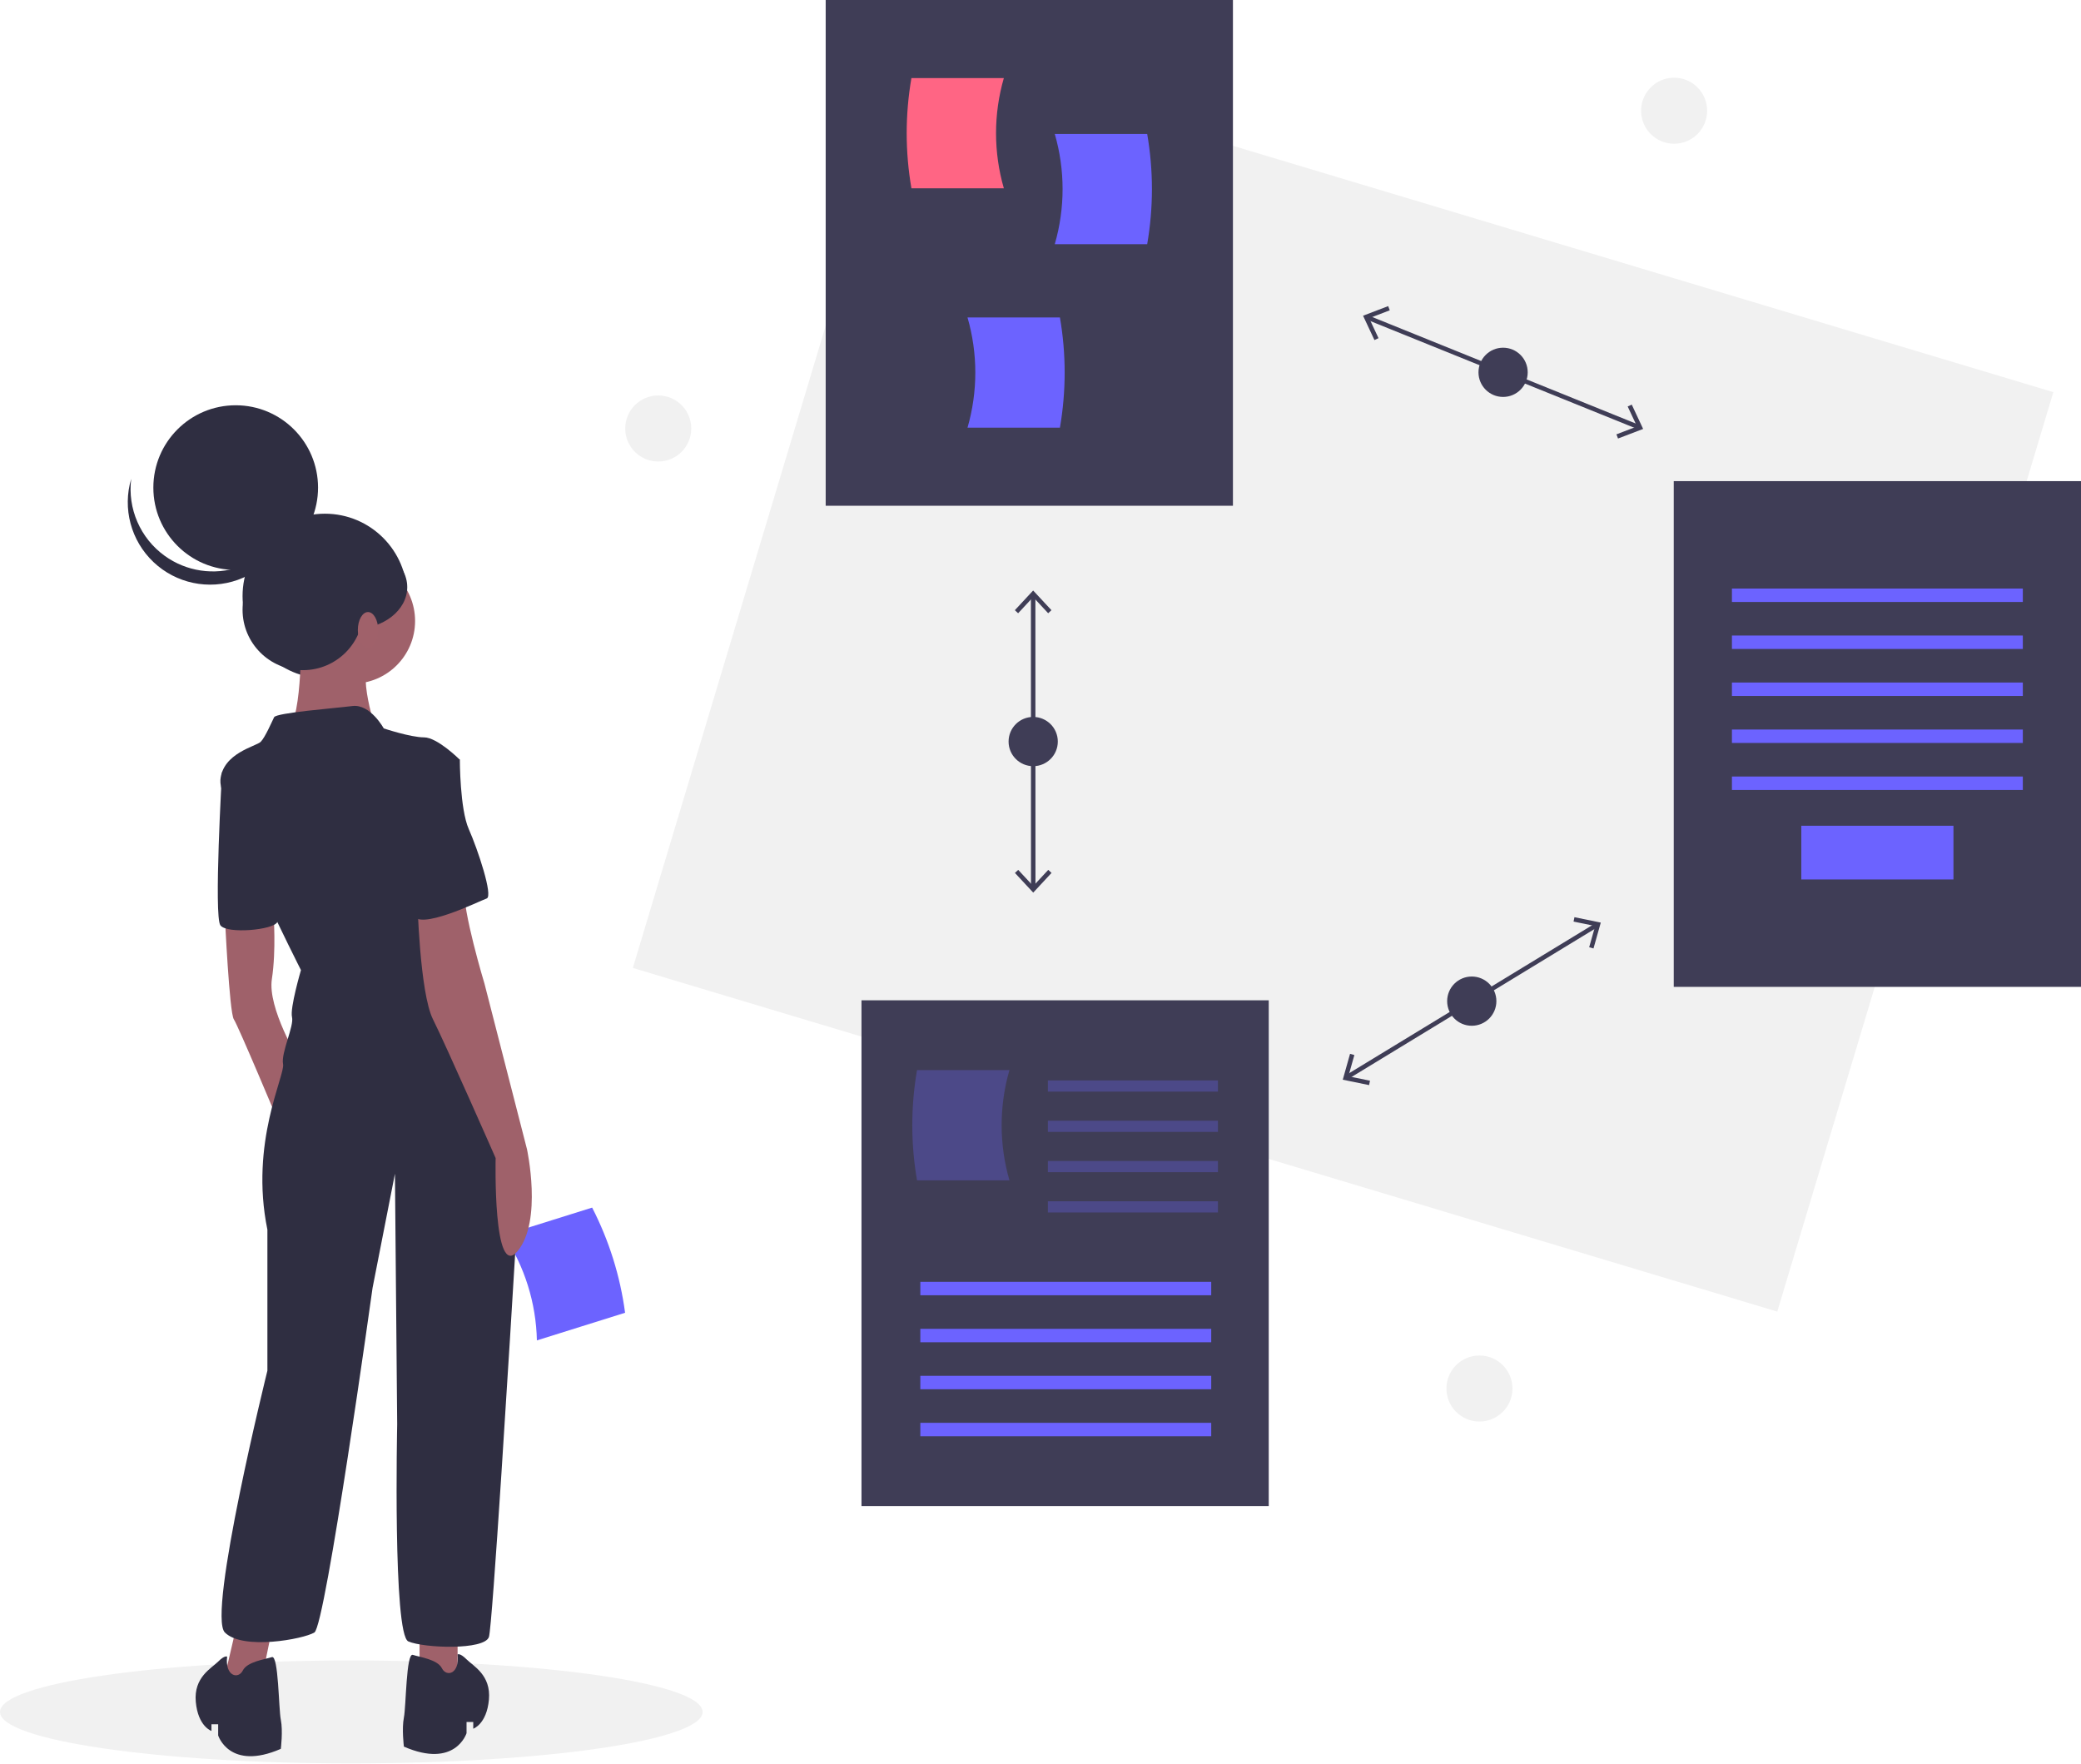
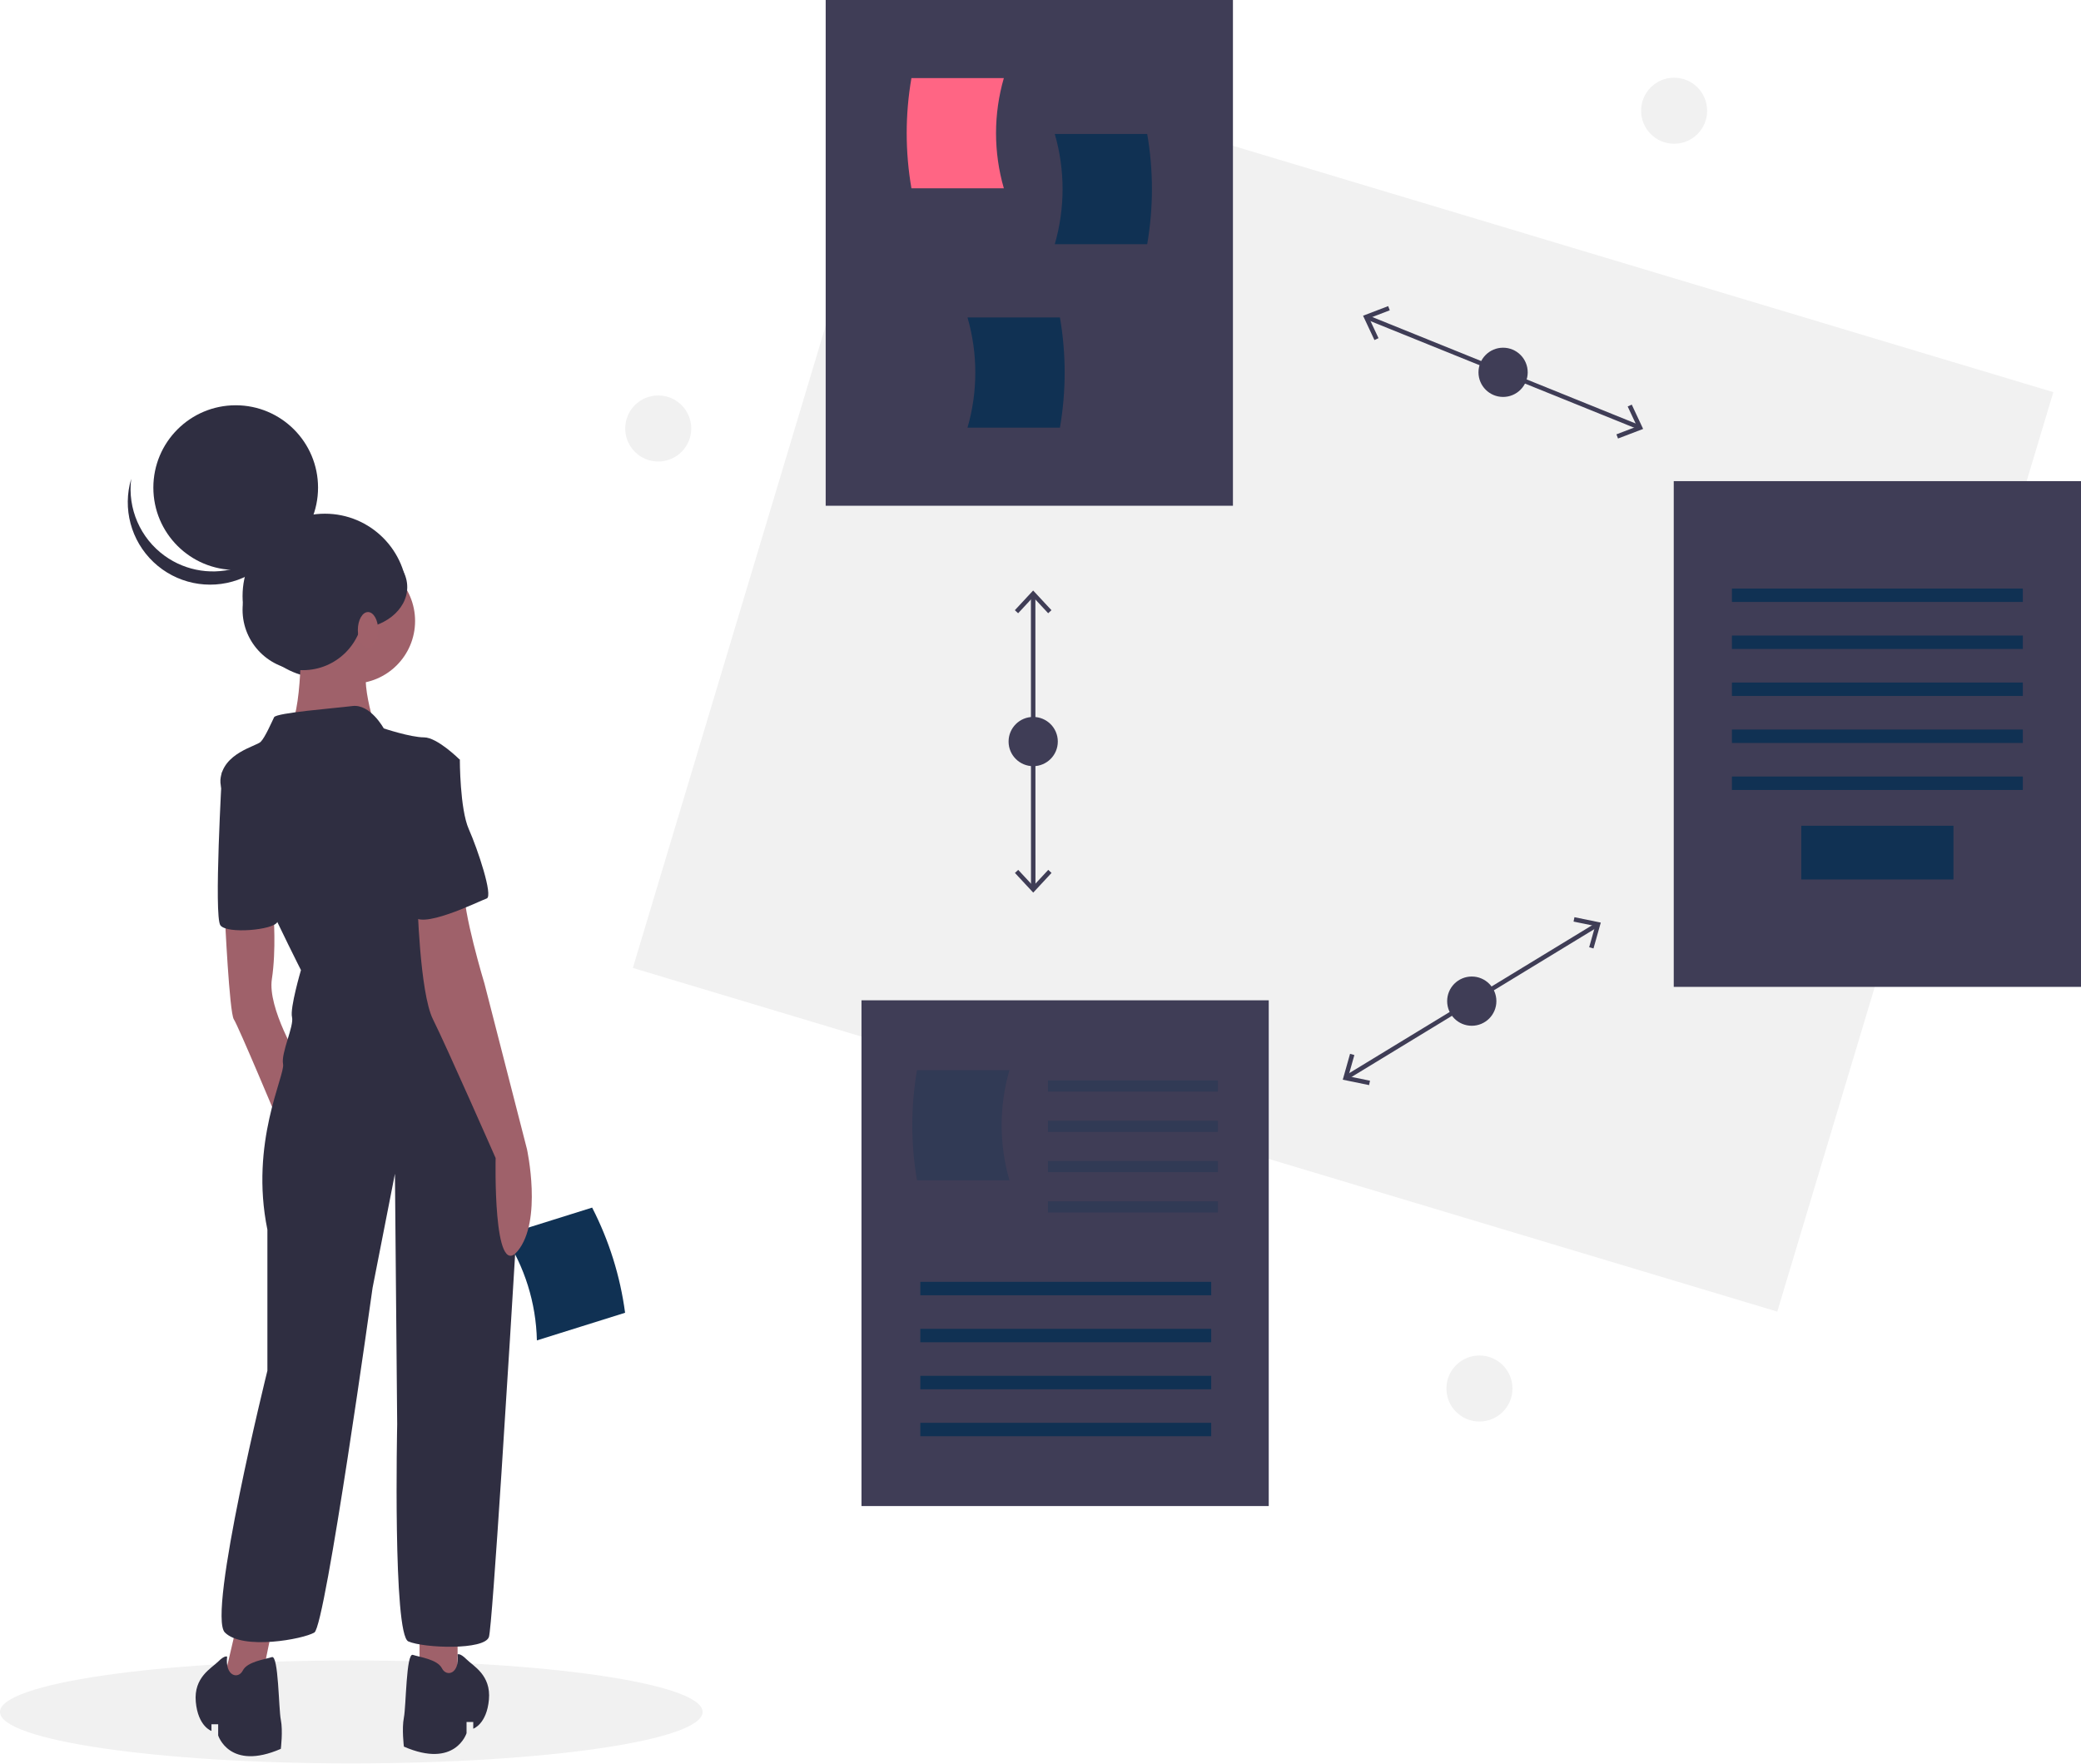
<svg xmlns="http://www.w3.org/2000/svg" id="effd0595-b14c-4c7e-b56f-e463e9379f7d" data-name="Layer 1" width="930" height="788" viewBox="0 0 930 788">
  <circle cx="748.166" cy="49.477" r="14.756" fill="#f1f1f1" />
  <circle cx="661.166" cy="620.477" r="14.756" fill="#f1f1f1" />
  <circle cx="294.166" cy="191.477" r="14.756" fill="#f1f1f1" />
  <ellipse cx="157" cy="765" rx="157" ry="23" fill="#f1f1f1" />
-   <path d="M374.936,654.976,414.351,642.628a144.462,144.462,0,0,0-14.722-46.995l-39.415,12.348A88.611,88.611,0,0,1,374.936,654.976Z" transform="translate(-135 -56)" fill="#6c63ff" />
+   <path d="M374.936,654.976,414.351,642.628a144.462,144.462,0,0,0-14.722-46.995l-39.415,12.348A88.611,88.611,0,0,1,374.936,654.976Z" transform="translate(-135 -56)" fill="#103153" />
  <circle cx="145.2" cy="266.353" r="36.8" fill="#2f2e41" />
  <polygon points="105.5 727.5 98.5 757.5 115.5 757.5 122.5 723.5 105.5 727.5" fill="#9f616a" />
  <polygon points="187.5 727.5 187.5 755.5 204.5 757.5 204.5 727.5 187.5 727.5" fill="#9f616a" />
  <path d="M235.5,465.5s2,43,4,46,20,46,20,46l9-28s-14-23-12-36,.74-28.997.74-28.997Z" transform="translate(-135 -56)" fill="#9f616a" />
  <circle cx="157.5" cy="277.5" r="28" fill="#9f616a" />
  <path d="M269.5,336.5s1,40-6,46,40,1,40,1-10-28-2-34S269.5,336.5,269.5,336.5Z" transform="translate(-135 -56)" fill="#9f616a" />
  <path d="M306.5,381.5s-6-11-14-10-34,3-35,5-4,9-6,11-17,5-18,17,36,85,36,85-5,17-4,21-5,16-4,21-15,35-7,74v63s-27,109-19,117,35,3,40,0,26-154,26-154l10-51,1,112s-2,94,5,97,34,4,36-2c1.56-4.68,9.202-129.189,12.491-183.766a203.905,203.905,0,0,0-4.403-56.175C357.426,528.68,351.384,506.502,344.5,497.5c-13-17-21-71-21-71l17-31s-10-10-16-10S306.5,381.5,306.5,381.5Z" transform="translate(-135 -56)" fill="#2f2e41" />
  <path d="M239.5,397.5l-5.274,3.589S230.5,465.5,233.5,469.5s23.857,2.048,25.429-1.476S239.5,397.5,239.5,397.5Z" transform="translate(-135 -56)" fill="#2f2e41" />
  <path d="M321.5,457.5s1,42,7,54,28,62,28,62-1.277,55.032,9.861,41.516S370.5,569.5,370.5,569.5l-19-74s-10-33-9-43S321.5,457.5,321.5,457.5Z" transform="translate(-135 -56)" fill="#9f616a" />
  <path d="M339.5,795.299s1-.799,4,2.201,11,7,10,18-7,13-7,13v-3h-3v5s-5,16-28,6c0,0-1-8,0-13s1-29,4-28,11,2,13,6S340.5,804.098,339.5,795.299Z" transform="translate(-135 -56)" fill="#2f2e41" />
  <path d="M236.5,796.299s-1-.799-4,2.201-11,7-10,18,7,13,7,13v-3h3v5s5,16,28,6c0,0,1-8,0-13s-1-29-4-28-11,2-13,6S235.5,805.098,236.5,796.299Z" transform="translate(-135 -56)" fill="#2f2e41" />
  <path d="M326.5,392.5l14,3s0,22,4,31,11,30,8,31-31,15-33,7S312.5,392.5,326.5,392.5Z" transform="translate(-135 -56)" fill="#2f2e41" />
  <circle cx="105.334" cy="217.9" r="36.8" fill="#2f2e41" />
  <path d="M208.592,304.372a36.802,36.802,0,0,0,56.829-19.323A36.802,36.802,0,1,1,193.634,269.958,36.788,36.788,0,0,0,208.592,304.372Z" transform="translate(-135 -56)" fill="#2f2e41" />
  <circle cx="135.387" cy="272.486" r="26.987" fill="#2f2e41" />
  <ellipse cx="158.08" cy="262.366" rx="23.92" ry="18.707" fill="#2f2e41" />
  <ellipse cx="164.46" cy="281.535" rx="4.54" ry="8.032" fill="#a0616a" />
  <rect x="468.235" y="145.388" width="534" height="429" transform="matrix(0.95775, 0.2876, -0.2876, 0.95775, -0.4351, -252.2463)" fill="#f1f1f1" />
  <line x1="611.165" y1="141.893" x2="732.305" y2="190.858" fill="none" stroke="#3f3d56" stroke-miterlimit="10" stroke-width="2" />
  <polygon points="614.244 151.96 616.058 151.113 611.876 142.182 621.09 138.664 620.374 136.795 609.153 141.082 614.244 151.96" fill="#3f3d56" />
  <polygon points="723.096 195.958 722.38 194.089 731.593 190.572 727.412 181.64 729.226 180.793 734.316 191.673 723.096 195.958" fill="#3f3d56" />
  <circle cx="671.735" cy="166.375" r="11" fill="#3f3d56" />
  <line x1="601.934" y1="481.351" x2="713.537" y2="413.4" fill="none" stroke="#3f3d56" stroke-miterlimit="10" stroke-width="2" />
  <polygon points="611.848 484.891 612.251 482.93 602.59 480.953 605.268 471.461 603.341 470.919 600.082 482.48 611.848 484.891" fill="#3f3d56" />
  <polygon points="712.13 423.833 710.203 423.291 712.882 413.801 703.22 411.822 703.624 409.862 715.391 412.274 712.13 423.833" fill="#3f3d56" />
  <circle cx="657.735" cy="447.375" r="11" fill="#3f3d56" />
  <line x1="461.716" y1="266.044" x2="461.755" y2="396.706" fill="none" stroke="#3f3d56" stroke-miterlimit="10" stroke-width="2" />
  <polygon points="453.538 272.674 455.003 274.038 461.714 266.812 468.431 274.034 469.895 272.669 461.713 263.875 453.538 272.674" fill="#3f3d56" />
  <polygon points="453.573 390.082 455.038 388.717 461.753 395.939 468.466 388.713 469.931 390.077 461.754 398.875 453.573 390.082" fill="#3f3d56" />
  <circle cx="461.735" cy="331.375" r="11" fill="#3f3d56" />
  <rect x="369" width="182" height="226" fill="#3f3d56" />
  <path d="M583.621,140.134H542.317a144.462,144.462,0,0,1,0-49.247H583.621A88.612,88.612,0,0,0,583.621,140.134Z" transform="translate(-135 -56)" fill="#ff6584" />
-   <path d="M606.379,165.112h41.304a144.462,144.462,0,0,0,0-49.247H606.379A88.612,88.612,0,0,1,606.379,165.112Z" transform="translate(-135 -56)" fill="#6c63ff" />
-   <path d="M567.379,247.112h41.304a144.462,144.462,0,0,0,0-49.247H567.379A88.612,88.612,0,0,1,567.379,247.112Z" transform="translate(-135 -56)" fill="#6c63ff" />
+   <path d="M606.379,165.112h41.304a144.462,144.462,0,0,0,0-49.247H606.379A88.612,88.612,0,0,1,606.379,165.112Z" transform="translate(-135 -56)" fill="#103153" />
+   <path d="M567.379,247.112h41.304a144.462,144.462,0,0,0,0-49.247H567.379A88.612,88.612,0,0,1,567.379,247.112Z" transform="translate(-135 -56)" fill="#103153" />
  <rect x="748" y="215" width="182" height="226" fill="#3f3d56" />
-   <rect x="774" y="263" width="130" height="6" fill="#6c63ff" />
-   <rect x="774" y="284" width="130" height="6" fill="#6c63ff" />
-   <rect x="774" y="305" width="130" height="6" fill="#6c63ff" />
-   <rect x="774" y="326" width="130" height="6" fill="#6c63ff" />
-   <rect x="774" y="347" width="130" height="6" fill="#6c63ff" />
-   <rect x="805" y="369" width="68" height="24" fill="#6c63ff" />
+   <rect x="774" y="263" width="130" height="6" fill="#103153" />
+   <rect x="774" y="284" width="130" height="6" fill="#103153" />
+   <rect x="774" y="305" width="130" height="6" fill="#103153" />
+   <rect x="774" y="326" width="130" height="6" fill="#103153" />
+   <rect x="774" y="347" width="130" height="6" fill="#103153" />
+   <rect x="805" y="369" width="68" height="24" fill="#103153" />
  <rect x="385" y="447" width="182" height="226" fill="#3f3d56" />
-   <rect x="411.297" y="572.806" width="130" height="6" fill="#6c63ff" />
-   <rect x="411.297" y="593.806" width="130" height="6" fill="#6c63ff" />
-   <rect x="411.297" y="614.806" width="130" height="6" fill="#6c63ff" />
-   <rect x="411.297" y="635.806" width="130" height="6" fill="#6c63ff" />
-   <path d="M586.121,583.441H544.817a144.462,144.462,0,0,1,0-49.247H586.121A88.612,88.612,0,0,0,586.121,583.441Z" transform="translate(-135 -56)" fill="#6c63ff" opacity="0.3" />
-   <rect x="468.297" y="482.806" width="76" height="5" fill="#6c63ff" opacity="0.3" />
-   <rect x="468.297" y="500.806" width="76" height="5" fill="#6c63ff" opacity="0.3" />
-   <rect x="468.297" y="518.806" width="76" height="5" fill="#6c63ff" opacity="0.3" />
-   <rect x="468.297" y="536.806" width="76" height="5" fill="#6c63ff" opacity="0.3" />
+   <rect x="411.297" y="572.806" width="130" height="6" fill="#103153" />
+   <rect x="411.297" y="593.806" width="130" height="6" fill="#103153" />
+   <rect x="411.297" y="614.806" width="130" height="6" fill="#103153" />
+   <rect x="411.297" y="635.806" width="130" height="6" fill="#103153" />
+   <path d="M586.121,583.441H544.817a144.462,144.462,0,0,1,0-49.247H586.121A88.612,88.612,0,0,0,586.121,583.441Z" transform="translate(-135 -56)" fill="#103153" opacity="0.3" />
+   <rect x="468.297" y="482.806" width="76" height="5" fill="#103153" opacity="0.3" />
+   <rect x="468.297" y="500.806" width="76" height="5" fill="#103153" opacity="0.3" />
+   <rect x="468.297" y="518.806" width="76" height="5" fill="#103153" opacity="0.3" />
+   <rect x="468.297" y="536.806" width="76" height="5" fill="#103153" opacity="0.3" />
</svg>
